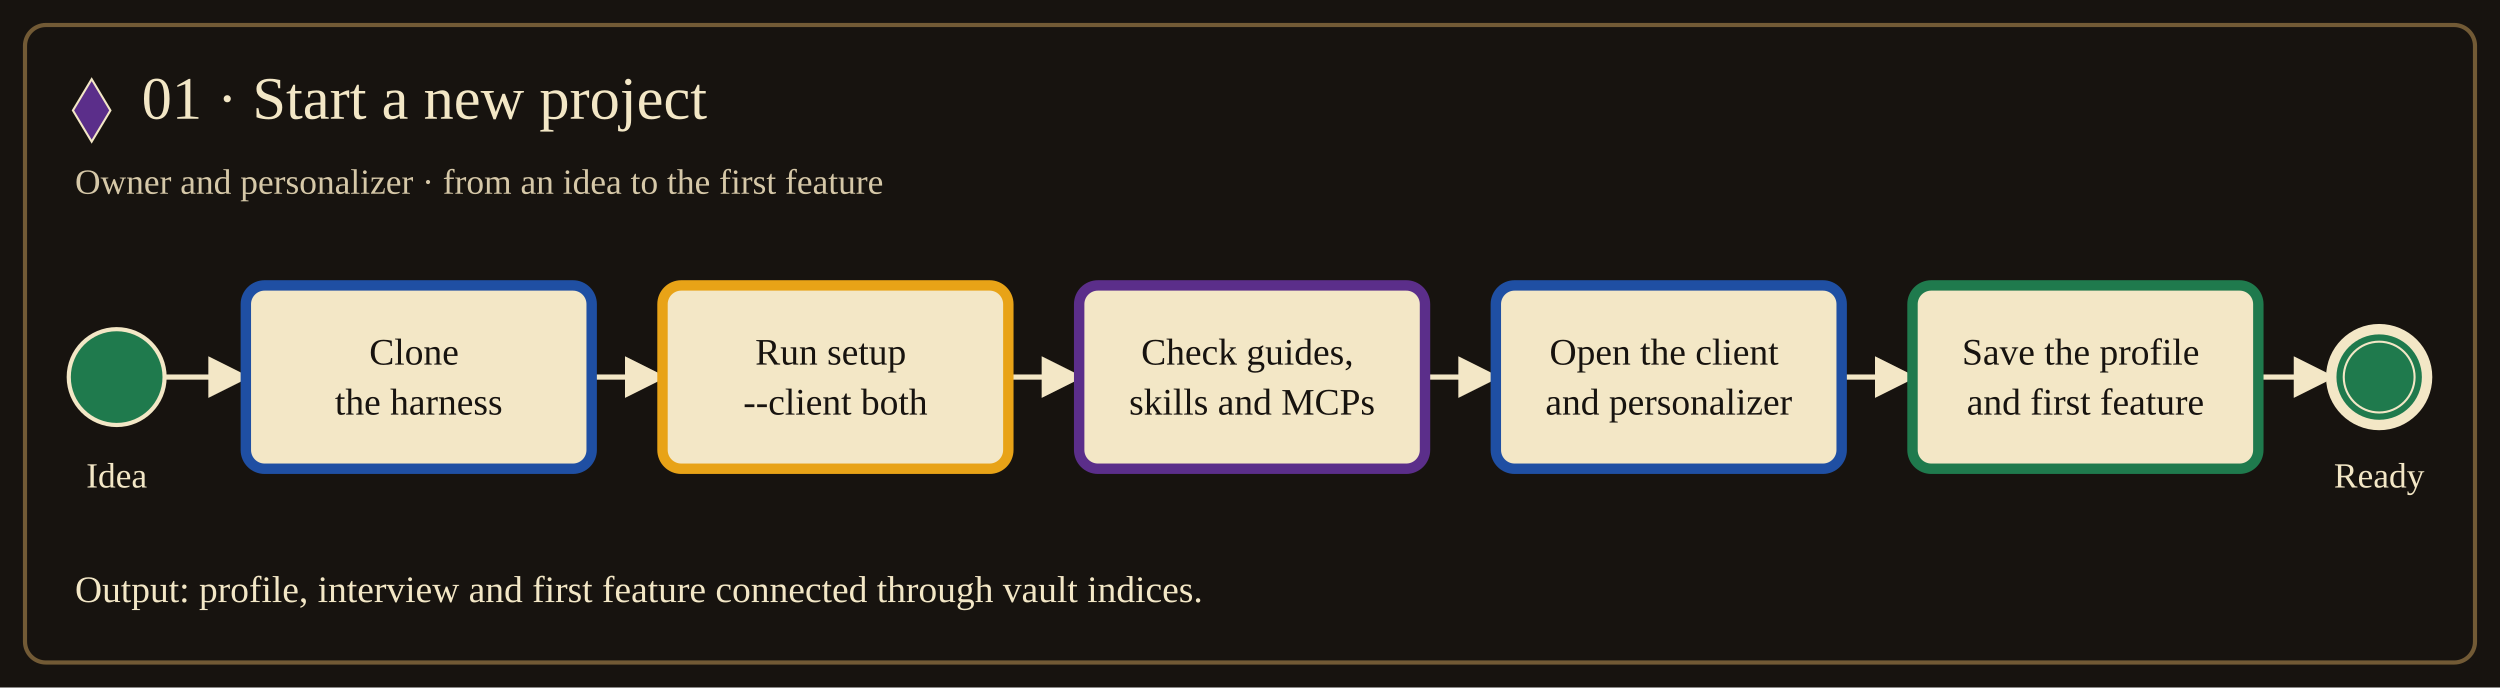
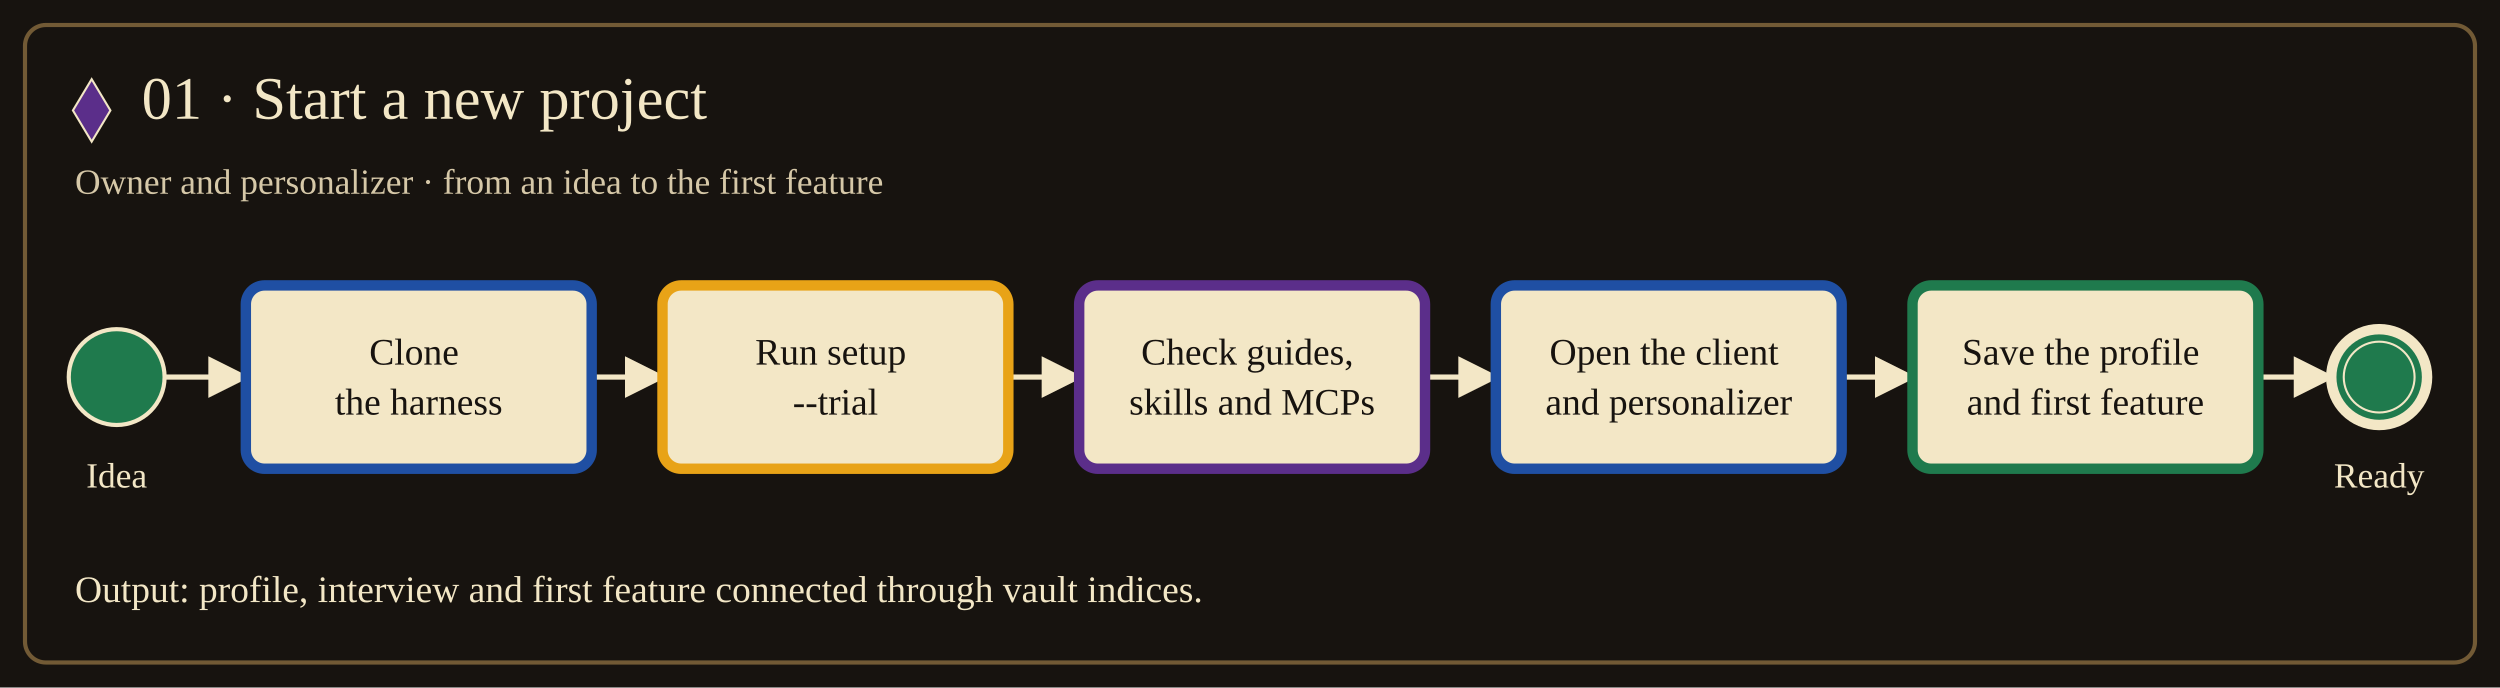
<svg xmlns="http://www.w3.org/2000/svg" viewBox="0 0 1200 330" width="1200" height="330" role="img" aria-labelledby="title desc" font-family="Georgia, 'Times New Roman', serif">
  <defs>
    <marker id="arrow" viewBox="0 0 10 10" refX="9" refY="5" markerWidth="8" markerHeight="8" orient="auto-start-reverse">
      <path d="M 0 0 L 10 5 L 0 10 Z" fill="#F3E7C6" />
    </marker>
  </defs>
  <rect width="1200" height="330" fill="#17130f" />
  <rect x="12" y="12" width="1176" height="306" rx="10" fill="none" stroke="#725a35" stroke-width="2" />
  <path d="M 35 53 L 44 38 L 53 53 L 44 68 Z" fill="#5B2E8A" stroke="#F3E7C6" />
  <text x="68" y="57" text-anchor="start" font-size="29" fill="#F3E7C6">
    <tspan x="68" dy="0">01 · Start a new project</tspan>
  </text>
  <text x="36" y="93" text-anchor="start" font-size="17" fill="#d6c8a8">
    <tspan x="36" dy="0">Owner and personalizer · from an idea to the first feature</tspan>
  </text>
  <path d="M79 181 H118" fill="none" stroke="#F3E7C6" stroke-width="2.5" stroke-linejoin="round" marker-end="url(#arrow)" />
  <path d="M284 181 H318" fill="none" stroke="#F3E7C6" stroke-width="2.5" stroke-linejoin="round" marker-end="url(#arrow)" />
  <path d="M484 181 H518" fill="none" stroke="#F3E7C6" stroke-width="2.5" stroke-linejoin="round" marker-end="url(#arrow)" />
  <path d="M684 181 H718" fill="none" stroke="#F3E7C6" stroke-width="2.5" stroke-linejoin="round" marker-end="url(#arrow)" />
  <path d="M884 181 H918" fill="none" stroke="#F3E7C6" stroke-width="2.5" stroke-linejoin="round" marker-end="url(#arrow)" />
  <path d="M1084 181 H1119" fill="none" stroke="#F3E7C6" stroke-width="2.5" stroke-linejoin="round" marker-end="url(#arrow)" />
  <circle cx="56" cy="181" r="23" fill="#1F7A4D" stroke="#F3E7C6" stroke-width="2" />
  <text x="56" y="234" text-anchor="middle" font-size="17" fill="#F3E7C6">
    <tspan x="56" dy="0">Idea</tspan>
  </text>
  <rect x="118" y="137" width="166" height="88" rx="9" fill="#F3E7C6" stroke="#1F4FA3" stroke-width="5" />
  <text x="201.0" y="175.0" text-anchor="middle" font-size="18" fill="#17130f" data-max-width="144">
    <tspan x="201.0" dy="0">Clone</tspan>
    <tspan x="201.0" dy="24">the harness</tspan>
  </text>
  <rect x="318" y="137" width="166" height="88" rx="9" fill="#F3E7C6" stroke="#E8A317" stroke-width="5" />
  <text x="401.0" y="175.0" text-anchor="middle" font-size="18" fill="#17130f" data-max-width="144">
    <tspan x="401.0" dy="0">Run setup</tspan>
-     <tspan x="401.0" dy="24">--client both</tspan>
+     <tspan x="401.0" dy="24">--trial</tspan>
  </text>
  <rect x="518" y="137" width="166" height="88" rx="9" fill="#F3E7C6" stroke="#5B2E8A" stroke-width="5" />
  <text x="601.0" y="175.0" text-anchor="middle" font-size="18" fill="#17130f" data-max-width="144">
    <tspan x="601.0" dy="0">Check guides,</tspan>
    <tspan x="601.0" dy="24">skills and MCPs</tspan>
  </text>
  <rect x="718" y="137" width="166" height="88" rx="9" fill="#F3E7C6" stroke="#1F4FA3" stroke-width="5" />
  <text x="801.0" y="175.0" text-anchor="middle" font-size="18" fill="#17130f" data-max-width="144">
    <tspan x="801.0" dy="0">Open the client</tspan>
    <tspan x="801.0" dy="24">and personalizer</tspan>
  </text>
  <rect x="918" y="137" width="166" height="88" rx="9" fill="#F3E7C6" stroke="#1F7A4D" stroke-width="5" />
  <text x="1001.0" y="175.0" text-anchor="middle" font-size="18" fill="#17130f" data-max-width="144">
    <tspan x="1001.0" dy="0">Save the profile</tspan>
    <tspan x="1001.0" dy="24">and first feature</tspan>
  </text>
  <circle cx="1142" cy="181" r="23" fill="#1F7A4D" stroke="#F3E7C6" stroke-width="5" />
  <circle cx="1142" cy="181" r="17" fill="none" stroke="#F3E7C6" />
  <text x="1142" y="234" text-anchor="middle" font-size="17" fill="#F3E7C6">
    <tspan x="1142" dy="0">Ready</tspan>
  </text>
  <text x="36" y="289" text-anchor="start" font-size="18" fill="#F3E7C6">
    <tspan x="36" dy="0">Output: profile, interview and first feature connected through vault indices.</tspan>
  </text>
</svg>
